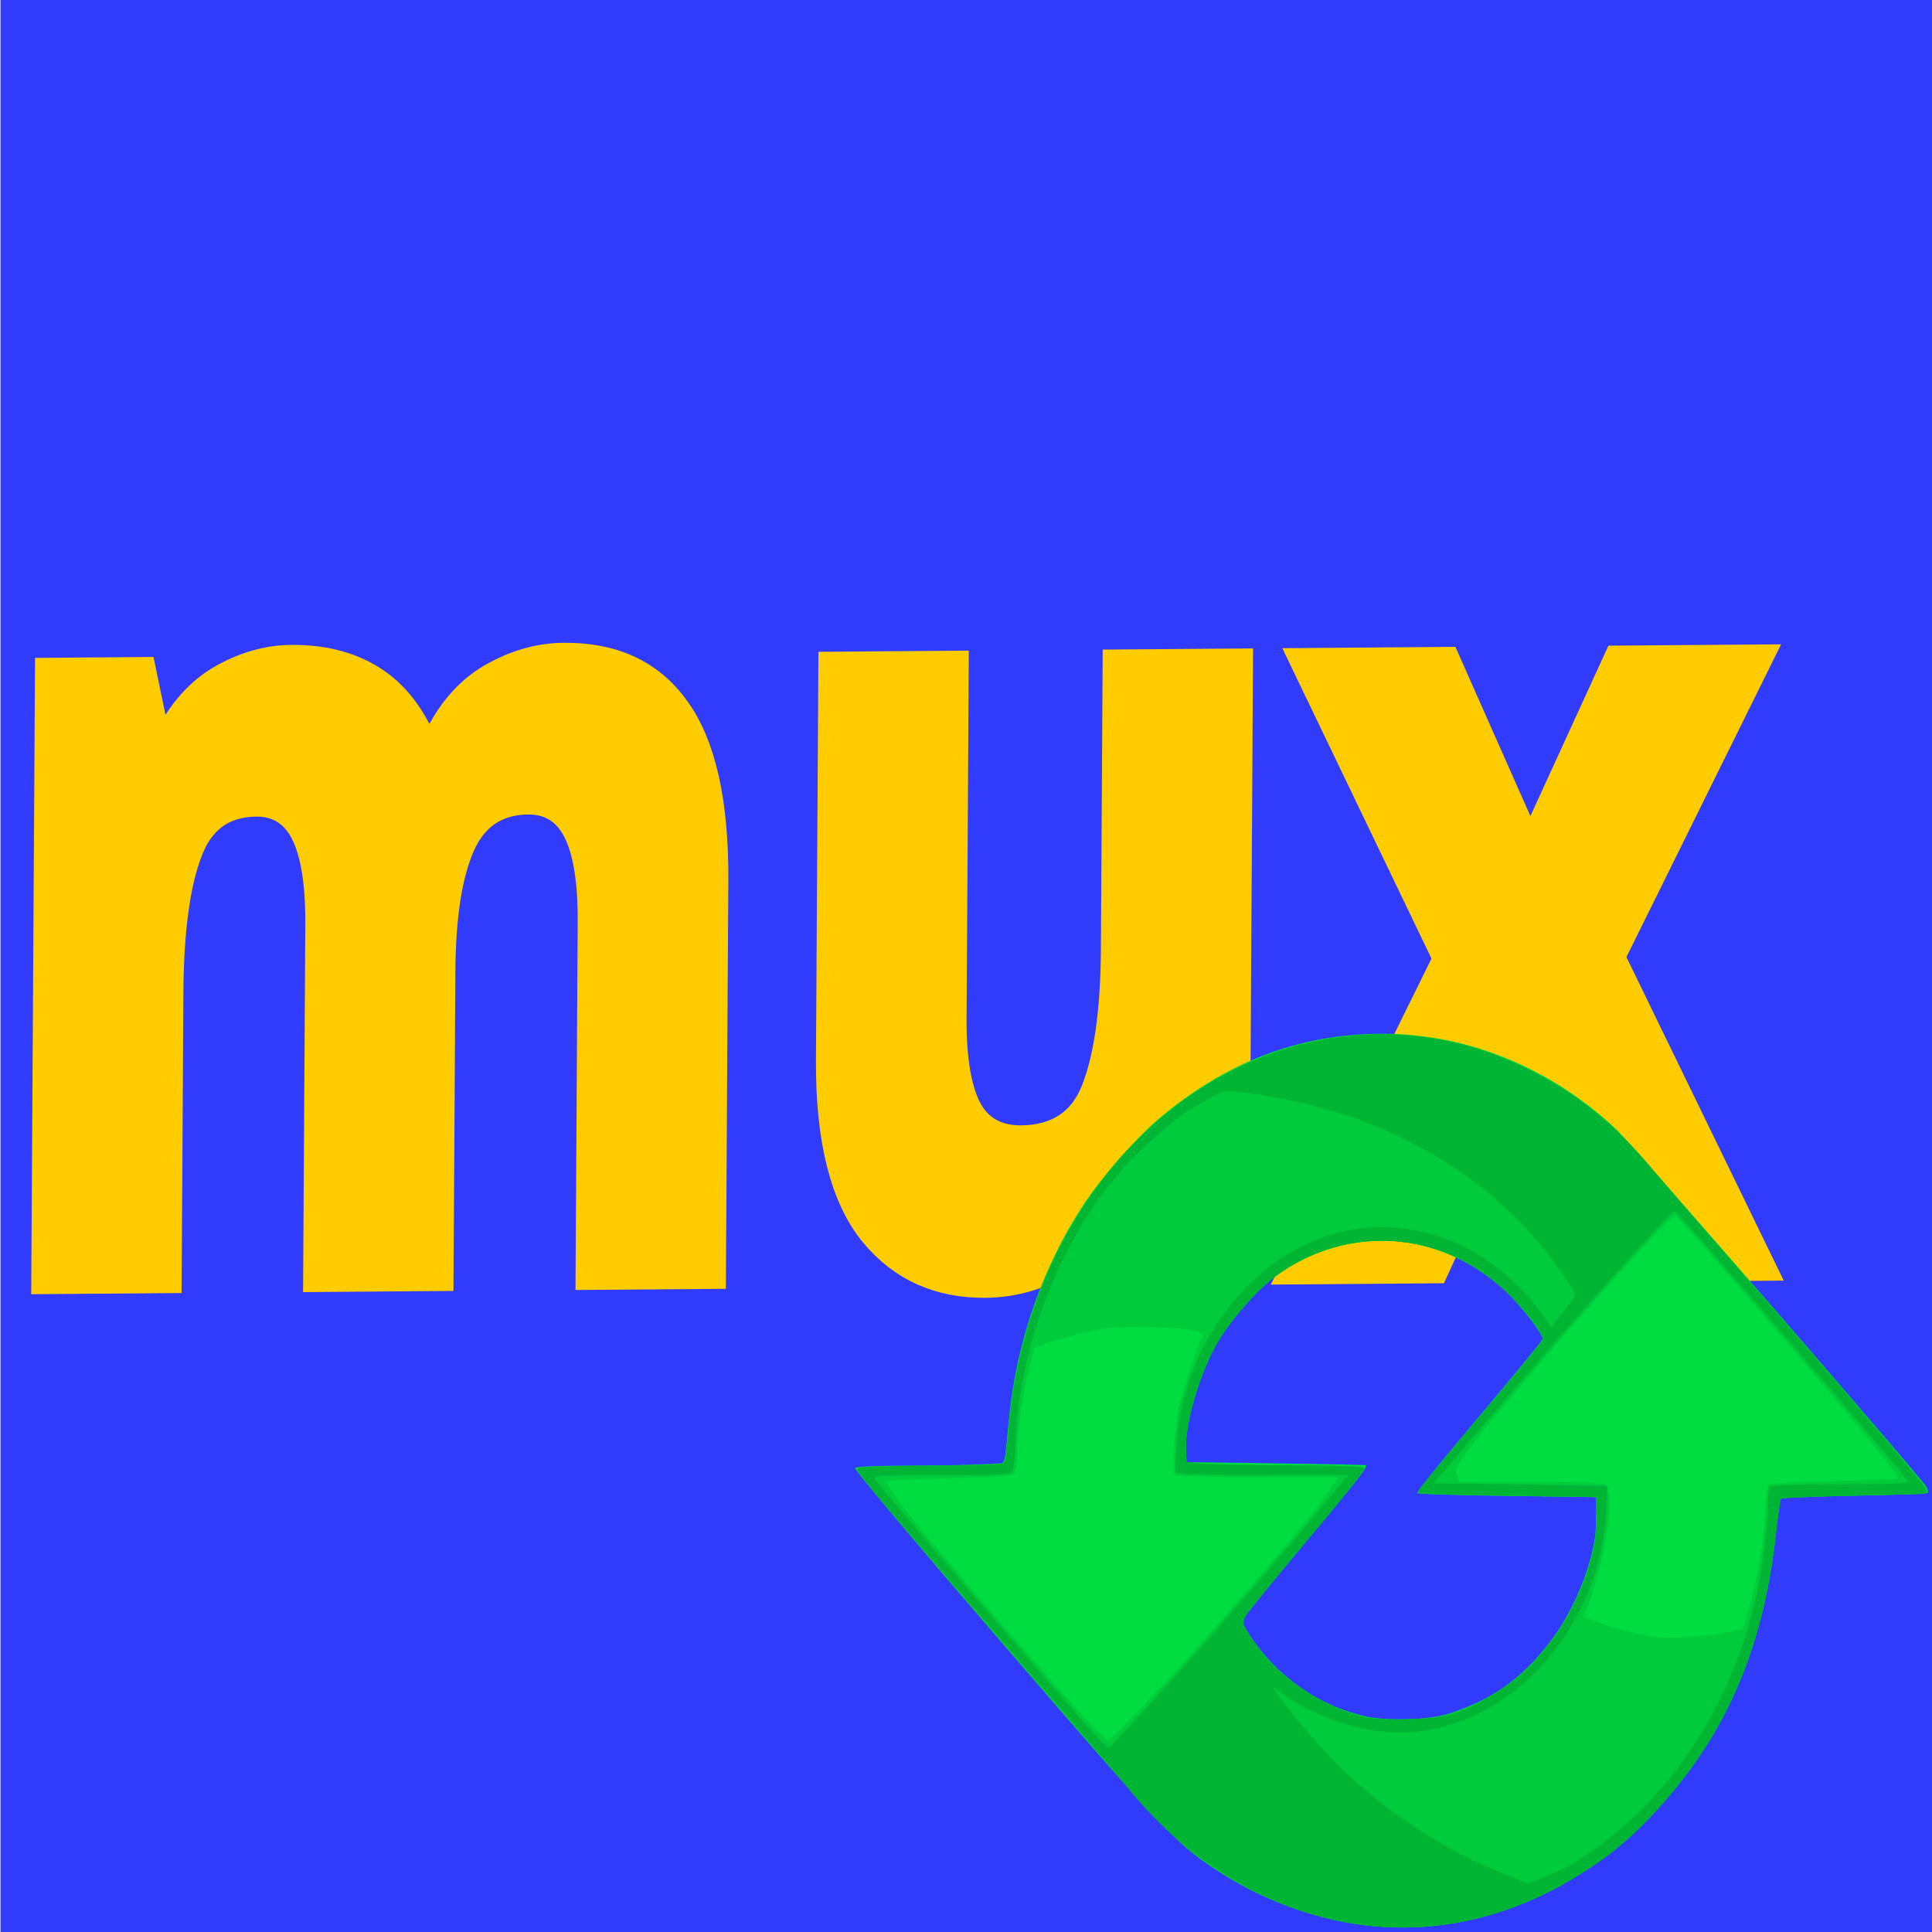
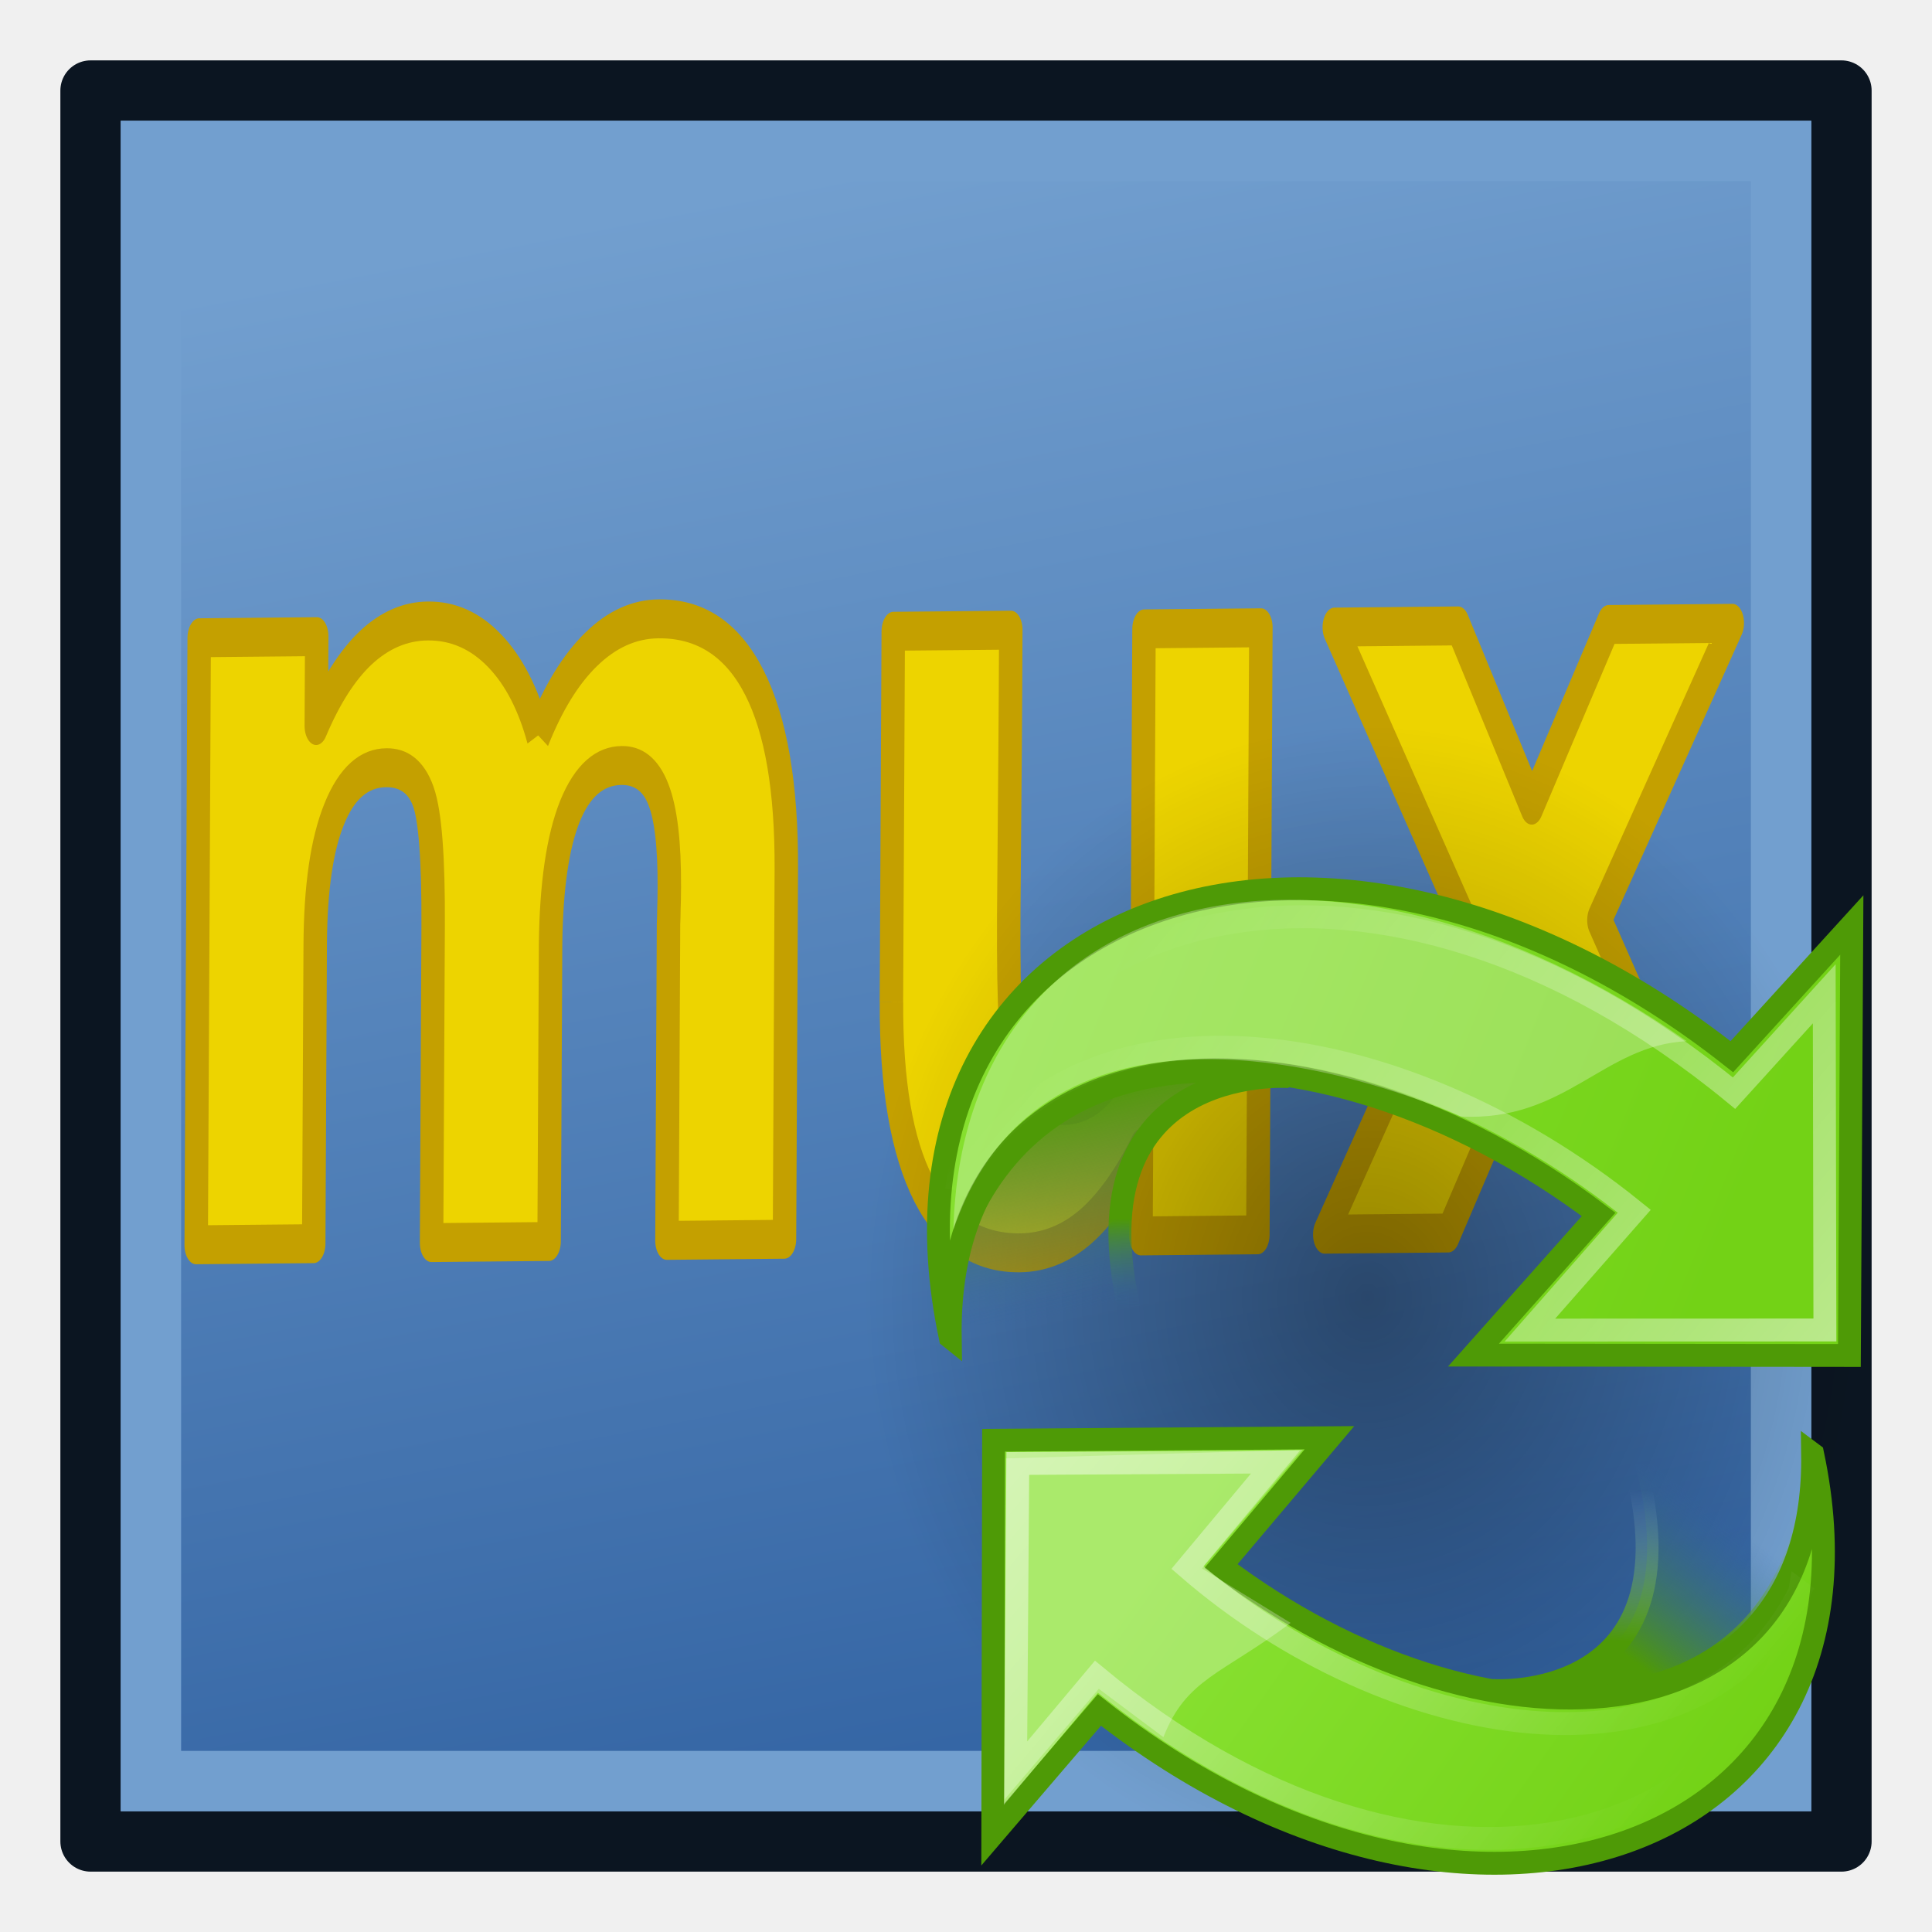
- <svg xmlns="http://www.w3.org/2000/svg" xmlns:xlink="http://www.w3.org/1999/xlink" width="48px" height="48px" id="svg3049" version="1.1">
+ <svg xmlns="http://www.w3.org/2000/svg" xmlns:xlink="http://www.w3.org/1999/xlink" width="64" height="64" id="svg3049" version="1.1">
  <defs id="defs3051">
+     <linearGradient id="linearGradient3812">
+       <stop style="stop-color:#3465a4;stop-opacity:1" offset="0" id="stop3814" />
+       <stop style="stop-color:#729fcf;stop-opacity:1" offset="1" id="stop3816" />
+     </linearGradient>
    <linearGradient id="linearGradient3796">
      <stop style="stop-color:#002eff;stop-opacity:1;" offset="0" id="stop3798" />
      <stop style="stop-color:#000000;stop-opacity:1;" offset="1" id="stop3800" />
    </linearGradient>
    <linearGradient xlink:href="#linearGradient3796-9" id="linearGradient3802-4" x1="1.071" y1="14" x2="23.786" y2="14" gradientUnits="userSpaceOnUse" gradientTransform="matrix(1.14415,0,0,1.145387,-1.732222,-3.821136)" />
    <linearGradient id="linearGradient3796-9">
      <stop style="stop-color:#002eff;stop-opacity:1;" offset="0" id="stop3798-8" />
      <stop style="stop-color:#000000;stop-opacity:1;" offset="1" id="stop3800-6" />
    </linearGradient>
    <linearGradient y2="14" x2="23.786" y1="14" x1="1.071" gradientTransform="matrix(1.14415,0,0,1.145387,-0.9344351,18.96458)" gradientUnits="userSpaceOnUse" id="linearGradient3819" xlink:href="#linearGradient3796-9" />
    <linearGradient xlink:href="#linearGradient3796-3" id="linearGradient3802-3" x1="1.071" y1="14" x2="23.786" y2="14" gradientUnits="userSpaceOnUse" gradientTransform="matrix(1.14415,0,0,1.145387,-1.732222,-3.821136)" />
    <linearGradient id="linearGradient3796-3">
      <stop style="stop-color:#002eff;stop-opacity:1;" offset="0" id="stop3798-1" />
      <stop style="stop-color:#000000;stop-opacity:1;" offset="1" id="stop3800-1" />
    </linearGradient>
    <linearGradient y2="14" x2="23.786" y1="14" x1="1.071" gradientTransform="matrix(1.14415,0,0,1.145387,-1.791579,20.25029)" gradientUnits="userSpaceOnUse" id="linearGradient3853-7" xlink:href="#linearGradient3796-3-7" />
    <linearGradient id="linearGradient3796-3-7">
      <stop style="stop-color:#002eff;stop-opacity:1;" offset="0" id="stop3798-1-9" />
      <stop style="stop-color:#000000;stop-opacity:1;" offset="1" id="stop3800-1-9" />
    </linearGradient>
+     <linearGradient xlink:href="#linearGradient3812" id="linearGradient3818" x1="33.004" y1="44.47" x2="23.004" y2="-7.53" gradientUnits="userSpaceOnUse" />
+     <linearGradient xlink:href="#linearGradient2847" id="linearGradient3982" gradientUnits="userSpaceOnUse" gradientTransform="translate(-63.7824,5.304921)" x1="13.479" y1="10.612" x2="15.419" y2="19.115" />
+     <linearGradient id="linearGradient2847">
+       <stop id="stop2849" offset="0" style="stop-color:#4e9a06;stop-opacity:1" />
+       <stop id="stop2851" offset="1" style="stop-color:#3465a4;stop-opacity:0;" />
+     </linearGradient>
+     <linearGradient xlink:href="#linearGradient2847" id="linearGradient3984" gradientUnits="userSpaceOnUse" gradientTransform="matrix(-1,0,0,-1,-16.7199,51.42992)" x1="37.128" y1="29.73" x2="37.065" y2="26.194" />
+     <linearGradient xlink:href="#linearGradient2380" id="linearGradient3988" gradientUnits="userSpaceOnUse" x1="62.514" y1="36.061" x2="15.985" y2="20.609" />
+     <linearGradient id="linearGradient2380">
+       <stop id="stop2382" offset="0" style="stop-color:#b9cfe7;stop-opacity:1" />
+       <stop id="stop2384" offset="1" style="stop-color:#729fcf;stop-opacity:1" />
+     </linearGradient>
+     <linearGradient xlink:href="#linearGradient3945" id="linearGradient3986" gradientUnits="userSpaceOnUse" x1="62.514" y1="36.061" x2="15.985" y2="20.609" />
+     <linearGradient id="linearGradient3945">
+       <stop style="stop-color:#8ae234;stop-opacity:1" offset="0" id="stop3947" />
+       <stop style="stop-color:#73d216;stop-opacity:1" offset="1" id="stop3949" />
+     </linearGradient>
+     <linearGradient xlink:href="#linearGradient2797" id="linearGradient3990" gradientUnits="userSpaceOnUse" x1="5.965" y1="26.048" x2="52.854" y2="26.048" />
+     <linearGradient id="linearGradient2797">
+       <stop id="stop2799" offset="0" style="stop-color:#ffffff;stop-opacity:1;" />
+       <stop id="stop2801" offset="1" style="stop-color:#ffffff;stop-opacity:0;" />
+     </linearGradient>
+     <radialGradient xlink:href="#linearGradient8662" id="radialGradient3968" gradientUnits="userSpaceOnUse" gradientTransform="matrix(1,0,0,0.536723,0,16.87306)" cx="24.837" cy="36.421" fx="24.837" fy="36.421" r="15.645" />
+     <linearGradient id="linearGradient8662">
+       <stop id="stop8664" offset="0" style="stop-color:#000000;stop-opacity:1;" />
+       <stop id="stop8666" offset="1" style="stop-color:#000000;stop-opacity:0;" />
+     </linearGradient>
+     <linearGradient xlink:href="#linearGradient2847" id="linearGradient3970" gradientUnits="userSpaceOnUse" gradientTransform="translate(-64.24781,5.582514)" x1="32.648" y1="30.749" x2="37.124" y2="24.842" />
+     <linearGradient xlink:href="#linearGradient2682" id="linearGradient3972" gradientUnits="userSpaceOnUse" gradientTransform="translate(-64.24781,5.582514)" x1="36.714" y1="31.456" x2="37.124" y2="24.842" />
+     <linearGradient id="linearGradient2682">
+       <stop id="stop2684" offset="0" style="stop-color:#4e9a06;stop-opacity:1" />
+       <stop id="stop2686" offset="1" style="stop-color:#89aedc;stop-opacity:0;" />
+     </linearGradient>
+     <linearGradient xlink:href="#linearGradient2402" id="linearGradient3976" gradientUnits="userSpaceOnUse" x1="18.936" y1="23.668" x2="53.589" y2="26.649" />
+     <linearGradient id="linearGradient2402">
+       <stop id="stop2404" offset="0" style="stop-color:#729fcf;stop-opacity:1;" />
+       <stop id="stop2406" offset="1" style="stop-color:#528ac5;stop-opacity:1;" />
+     </linearGradient>
+     <linearGradient xlink:href="#linearGradient2871" id="linearGradient3978" gradientUnits="userSpaceOnUse" x1="46.835" y1="45.264" x2="45.38" y2="50.94" />
+     <linearGradient id="linearGradient2871">
+       <stop id="stop2873" offset="0" style="stop-color:#3465a4;stop-opacity:1;" />
+       <stop id="stop2875" offset="1" style="stop-color:#3465a4;stop-opacity:1" />
+     </linearGradient>
+     <linearGradient xlink:href="#linearGradient3945" id="linearGradient3974" gradientUnits="userSpaceOnUse" x1="18.936" y1="23.668" x2="53.589" y2="26.649" />
+     <linearGradient id="linearGradient3141">
+       <stop style="stop-color:#8ae234;stop-opacity:1" offset="0" id="stop3143" />
+       <stop style="stop-color:#73d216;stop-opacity:1" offset="1" id="stop3145" />
+     </linearGradient>
+     <linearGradient xlink:href="#linearGradient2797" id="linearGradient3980" gradientUnits="userSpaceOnUse" x1="5.965" y1="26.048" x2="52.854" y2="26.048" />
  </defs>
-   <g id="layer1">
-     <rect style="opacity:0.8;fill:#000eff;fill-opacity:1;stroke:#000eff;stroke-width:3.982;stroke-linecap:butt;stroke-miterlimit:4;stroke-opacity:1;stroke-dasharray:none;stroke-dashoffset:0" id="rect2990-5" width="44.436" height="44.511" x="2.004" y="1.959" />
-     <text xml:space="preserve" style="font-size:35.332px;font-style:normal;font-weight:bold;line-height:125%;letter-spacing:0px;word-spacing:0px;fill:#ffcc00;fill-opacity:1;stroke:#ffcc00;stroke-width:0.903;font-family:Sans;-inkscape-font-specification:Sans Bold" x="-0.232" y="27.131" id="text3001" transform="matrix(0.857711,-0.0066609,-0.00704276,1.165949,0,0)">
-       <tspan id="tspan3003" x="-0.232" y="27.131" style="font-size:23.186px;fill:#ffcc00;stroke:#ffcc00;stroke-width:0.903">mux</tspan>
-     </text>
-     <g transform="matrix(0.5838126,0,0,0.579026,20.64839,25.39991)" id="g3037">
-       <path style="fill:#00dd41" d="M 22.697,38.738 C 20.517,38.471 18.254,37.616 16.354,36.341 14.633,35.187 14.163,34.684 7.404,26.776 3.63,22.36 0.988,19.195 1.023,19.13 c 0.041,-0.077 0.916,-0.111 2.894,-0.112 1.56,-6.01e-4 2.978,-0.029 3.153,-0.062 0.356,-0.069 0.305,0.126 0.493,-1.884 0.317,-3.398 1.468,-6.694 3.289,-9.418 0.677,-1.013 2.197,-2.751 3.036,-3.472 2.884,-2.478 6.045,-3.697 9.567,-3.692 3.628,0.006 7.109,1.432 9.922,4.063 0.628,0.588 13.11,15.096 13.25,15.401 0.046,0.101 0.062,0.21 0.035,0.241 -0.027,0.032 -1.43,0.084 -3.119,0.117 -1.688,0.033 -3.094,0.088 -3.124,0.123 -0.03,0.035 -0.129,0.734 -0.219,1.553 -0.531,4.802 -2.055,8.424 -4.882,11.606 -1.255,1.412 -2.284,2.269 -3.832,3.192 -2.772,1.652 -5.782,2.32 -8.789,1.952 z m 3.622,-9.084 c 1.729,-0.567 2.985,-1.435 4.104,-2.838 1.336,-1.674 2.247,-4.159 2.16,-5.894 l -0.027,-0.551 -3.774,-0.05 c -2.076,-0.028 -3.801,-0.082 -3.834,-0.121 -0.033,-0.039 1.155,-1.525 2.642,-3.302 1.486,-1.777 2.702,-3.272 2.702,-3.322 0,-0.217 -0.954,-1.445 -1.58,-2.034 -2.795,-2.627 -6.705,-2.899 -9.761,-0.679 -0.852,0.619 -2.09,2.068 -2.614,3.06 -0.745,1.41 -1.302,3.439 -1.237,4.506 l 0.027,0.439 3.802,0.055 c 2.091,0.03 3.812,0.064 3.824,0.075 0.088,0.084 -0.281,0.559 -2.627,3.386 -1.457,1.755 -2.648,3.237 -2.648,3.293 0.002,0.249 0.917,1.498 1.498,2.046 1.097,1.035 2.209,1.655 3.628,2.024 0.954,0.248 2.817,0.201 3.717,-0.094 z" id="path3043" />
-       <path style="fill:#00cb3a" d="m 22.697,38.738 c -2.179,-0.267 -4.443,-1.123 -6.343,-2.397 -1.704,-1.143 -2.184,-1.657 -8.897,-9.513 -3.638,-4.258 -6.388,-7.552 -6.367,-7.627 0.03,-0.104 0.679,-0.142 3.121,-0.182 1.696,-0.028 3.11,-0.081 3.142,-0.119 0.032,-0.038 0.108,-0.624 0.169,-1.302 C 7.723,15.35 8.059,13.779 8.738,11.9 11.321,4.759 17.443,0.211 24.055,0.521 c 1.565,0.073 2.891,0.355 4.351,0.926 1.879,0.734 3.129,1.501 4.699,2.881 0.972,0.855 13.508,15.443 13.507,15.719 -2.56e-4,0.096 -0.068,0.18 -0.15,0.187 -0.082,0.006 -1.463,0.04 -3.069,0.075 -1.606,0.035 -2.944,0.093 -2.974,0.128 -0.03,0.035 -0.129,0.734 -0.219,1.553 -0.531,4.802 -2.055,8.424 -4.882,11.606 -1.255,1.412 -2.284,2.269 -3.832,3.192 -2.772,1.652 -5.782,2.32 -8.789,1.952 z M 15.014,27.446 c 2.178,-2.4 5.557,-6.424 6.213,-7.399 l 0.354,-0.526 -3.313,-0.001 c -1.822,-8.01e-4 -3.404,-0.03 -3.516,-0.065 -0.203,-0.064 -0.203,-0.068 -0.156,-1.176 0.028,-0.663 0.12,-1.415 0.228,-1.863 0.212,-0.885 0.845,-2.783 0.953,-2.862 0.377,-0.273 -0.807,-0.492 -2.616,-0.483 -1.225,0.006 -1.62,0.048 -2.521,0.27 -0.587,0.145 -1.275,0.346 -1.528,0.448 L 8.651,13.973 8.41,14.895 c -0.261,0.999 -0.504,2.784 -0.504,3.709 0,0.318 -0.048,0.649 -0.107,0.736 -0.091,0.135 -0.49,0.166 -2.741,0.219 -1.449,0.034 -2.669,0.086 -2.712,0.117 -0.043,0.031 0.321,0.583 0.808,1.228 1.089,1.442 7.353,8.727 8.092,9.412 l 0.538,0.498 0.534,-0.492 c 0.294,-0.271 1.507,-1.564 2.696,-2.875 z m 11.518,2.159 c 1.594,-0.559 2.748,-1.383 3.854,-2.752 0.876,-1.085 1.454,-2.192 1.854,-3.55 0.26,-0.882 0.303,-1.163 0.309,-1.98 l 0.007,-0.952 -3.589,-0.061 c -4.225,-0.072 -3.973,-0.059 -3.973,-0.206 0,-0.064 1.192,-1.526 2.649,-3.248 1.457,-1.722 2.649,-3.185 2.649,-3.251 0,-0.242 -0.917,-1.439 -1.58,-2.062 -2.795,-2.627 -6.705,-2.899 -9.761,-0.679 -0.852,0.619 -2.09,2.068 -2.614,3.06 -0.745,1.41 -1.302,3.439 -1.237,4.506 l 0.027,0.439 0.897,0.063 c 0.493,0.035 2.195,0.068 3.781,0.075 2.377,0.01 2.884,0.036 2.884,0.149 0,0.075 -1.173,1.551 -2.606,3.279 -1.433,1.728 -2.606,3.188 -2.605,3.244 4.27e-4,0.056 0.195,0.406 0.433,0.777 0.765,1.195 2.281,2.426 3.667,2.98 1.031,0.412 1.589,0.499 2.948,0.461 1.065,-0.03 1.404,-0.079 2.008,-0.291 z m 11.541,-3.422 0.732,-0.171 0.312,-1.117 c 0.36,-1.29 0.552,-2.492 0.63,-3.947 0.03,-0.565 0.097,-1.066 0.149,-1.113 0.052,-0.047 1.302,-0.115 2.779,-0.15 1.477,-0.035 2.703,-0.086 2.725,-0.112 0.078,-0.092 -1.688,-2.257 -5.497,-6.738 -2.119,-2.493 -3.916,-4.533 -3.993,-4.533 -0.28,0 -6.417,6.964 -8.356,9.484 -0.993,1.29 -1.014,1.327 -0.925,1.628 l 0.092,0.308 3.03,0 c 1.926,0 3.091,0.038 3.196,0.104 0.339,0.213 0.168,2.131 -0.357,4.003 -0.147,0.523 -0.337,1.114 -0.423,1.312 l -0.156,0.36 0.7,0.267 c 0.608,0.232 1.422,0.444 2.323,0.604 0.513,0.091 2.325,-0.021 3.039,-0.188 z" id="path3041" />
-       <path style="fill:#01b534" d="M 22.697,38.738 C 20.771,38.502 18.932,37.857 17.136,36.787 15.316,35.702 13.799,34.356 12.452,32.629 12.178,32.279 10.041,29.763 7.702,27.039 1.395,19.693 1.009,19.227 1.158,19.116 c 0.072,-0.053 1.417,-0.094 3.128,-0.095 2.3,-0.001 3.02,-0.031 3.082,-0.127 0.045,-0.069 0.127,-0.687 0.183,-1.374 C 8.461,6.378 17.336,-1.343 26.661,0.896 c 1.196,0.287 2.471,0.803 3.691,1.492 1.774,1.002 3.084,2.103 4.469,3.754 0.446,0.532 2.484,2.915 4.528,5.294 5.676,6.606 7.263,8.496 7.263,8.647 0,0.087 -0.103,0.142 -0.278,0.149 -0.153,0.006 -1.534,0.04 -3.069,0.075 -1.535,0.035 -2.816,0.093 -2.846,0.128 -0.03,0.035 -0.129,0.734 -0.219,1.553 -0.531,4.802 -2.055,8.424 -4.882,11.606 -1.255,1.412 -2.284,2.269 -3.832,3.192 -2.772,1.652 -5.782,2.32 -8.789,1.952 z m 7.727,-2.101 c 0.907,-0.37 1.2,-0.538 2.212,-1.272 3.332,-2.416 5.794,-6.373 6.75,-10.849 0.254,-1.191 0.472,-2.956 0.474,-3.849 9.22e-4,-0.335 0.047,-0.66 0.104,-0.726 0.076,-0.089 0.858,-0.12 2.99,-0.12 1.918,0 2.888,-0.035 2.888,-0.103 0,-0.15 -9.812,-11.617 -9.941,-11.617 -0.167,0 -4.05,4.354 -7.314,8.201 l -2.943,3.469 3.67,0.053 c 2.018,0.029 3.685,0.063 3.703,0.075 0.019,0.012 0.013,0.439 -0.014,0.949 -0.185,3.603 -2.087,6.878 -4.959,8.54 -2.451,1.418 -5.003,1.444 -7.749,0.077 -0.399,-0.199 -0.897,-0.497 -1.107,-0.664 l -0.38,-0.303 0.205,0.337 c 0.36,0.592 1.811,2.306 2.649,3.129 2.005,1.968 4.528,3.61 7.134,4.643 0.47,0.186 0.856,0.339 0.858,0.34 0.002,9.02e-4 0.348,-0.139 0.769,-0.31 z M 14.676,28.012 c 1.517,-1.693 3.789,-4.318 5.05,-5.835 l 2.292,-2.757 -3.414,0 c -1.878,0 -3.539,-0.029 -3.693,-0.065 l -0.279,-0.065 0.05,-1.011 c 0.222,-4.492 3.338,-8.52 7.216,-9.33 3.144,-0.657 6.326,0.725 8.428,3.661 l 0.323,0.451 0.505,-0.64 c 0.278,-0.352 0.504,-0.69 0.503,-0.751 C 31.653,11.472 30.506,9.879 29.793,9.081 26.869,5.806 22.71,3.71 17.828,3.051 16.649,2.891 16.814,2.851 15.442,3.636 14.828,3.987 13.362,5.242 12.599,6.071 9.9,9.001 8.049,13.618 7.851,17.918 c -0.029,0.634 -0.088,1.231 -0.13,1.327 -0.071,0.162 -0.301,0.175 -2.979,0.175 -2.27,0 -2.902,0.027 -2.902,0.126 0,0.069 1.721,2.132 3.824,4.585 5.065,5.907 6.061,7.037 6.166,6.994 0.049,-0.019 1.33,-1.42 2.846,-3.113 z m 11.857,1.633 c 0.977,-0.33 2.263,-1.114 3.051,-1.857 1.784,-1.684 3.071,-4.551 2.998,-6.68 l -0.025,-0.736 -3.418,-0.062 c -4.363,-0.079 -4.144,-0.068 -4.144,-0.206 0,-0.064 1.192,-1.523 2.649,-3.242 1.457,-1.718 2.649,-3.189 2.649,-3.269 0,-0.437 -1.519,-2.155 -2.521,-2.85 -2.697,-1.873 -6.141,-1.826 -8.821,0.121 -0.852,0.619 -2.09,2.068 -2.614,3.06 -0.745,1.41 -1.302,3.439 -1.237,4.506 l 0.027,0.439 0.598,0.063 c 0.329,0.034 2.03,0.068 3.781,0.075 2.12,0.008 3.183,0.047 3.183,0.116 0,0.119 -1.419,1.939 -2.263,2.902 -0.314,0.358 -1.111,1.318 -1.773,2.132 -1.379,1.699 -1.333,1.471 -0.53,2.612 0.977,1.388 2.696,2.545 4.489,3.02 0.839,0.222 3.082,0.14 3.921,-0.144 z" id="path3039" />
+   <g id="layer1" transform="translate(0,16)">
+     <g id="g3003" transform="translate(2.99589,-2.469708)">
+       <rect y="-10.53" x="0.004" height="58" width="58" id="rect2990-5" style="opacity:1;fill:#729fcf;fill-opacity:1;stroke:#0b1521;stroke-width:2;stroke-linecap:butt;stroke-miterlimit:4;stroke-opacity:1;stroke-dasharray:none;stroke-dashoffset:0;stroke-linejoin:round" />
+       <rect y="-8.53" x="2.004" height="54" width="54" id="rect2990-5-6" style="fill:url(#linearGradient3818);fill-opacity:1;stroke:#729fcf;stroke-width:2;stroke-linecap:butt;stroke-linejoin:miter;stroke-miterlimit:4;stroke-opacity:1;stroke-dasharray:none;stroke-dashoffset:0" />
+       <g transform="matrix(0.9551942,-0.00905971,-0.0078432,1.585845,-6.134473,-13.71777)" style="font-size:35.332px;font-style:normal;font-weight:bold;line-height:125%;letter-spacing:0px;word-spacing:0px;fill:#edd400;fill-opacity:1;stroke:#c4a000;stroke-width:0.813;stroke-linejoin:round;font-family:Sans;-inkscape-font-specification:Sans Bold" id="text3001">
+         <path d="m 22.08,15.607 c 0.513,-0.785 1.121,-1.381 1.823,-1.789 0.709,-0.415 1.487,-0.623 2.332,-0.623 1.457,1.3e-5 2.566,0.449 3.329,1.347 0.762,0.898 1.143,2.204 1.143,3.917 l 0,7.721 -4.076,0 0,-6.612 c 0.007,-0.098 0.011,-0.2 0.011,-0.306 0.007,-0.106 0.011,-0.257 0.011,-0.453 -1.8e-5,-0.898 -0.132,-1.547 -0.396,-1.947 -0.264,-0.408 -0.691,-0.611 -1.279,-0.611 -0.77,10e-6 -1.366,0.317 -1.789,0.951 -0.415,0.634 -0.63,1.551 -0.645,2.751 l 0,6.227 -4.076,0 0,-6.612 c -10e-6,-1.404 -0.121,-2.306 -0.362,-2.706 -0.242,-0.408 -0.672,-0.611 -1.291,-0.611 -0.777,10e-6 -1.377,0.321 -1.8,0.962 -0.423,0.634 -0.634,1.544 -0.634,2.728 l 0,6.238 -4.076,0 0,-12.68 4.076,0 0,1.857 c 0.498,-0.717 1.068,-1.257 1.71,-1.619 0.649,-0.362 1.362,-0.543 2.14,-0.543 0.876,1.3e-5 1.649,0.211 2.321,0.634 0.672,0.423 1.181,1.015 1.528,1.777" style="font-size:23.186px;fill:#edd400;stroke:#c4a000;stroke-width:0.813;stroke-linejoin:round" id="path3821" />
+         <path d="m 34.375,21.245 0,-7.744 4.076,0 0,1.268 c -6e-6,0.687 -0.004,1.551 -0.011,2.593 -0.008,1.034 -0.011,1.725 -0.011,2.072 -6e-6,1.019 0.026,1.755 0.079,2.208 0.053,0.445 0.143,0.77 0.272,0.974 0.166,0.264 0.381,0.468 0.645,0.611 0.272,0.143 0.581,0.215 0.928,0.215 0.845,3e-6 1.51,-0.325 1.993,-0.974 0.483,-0.649 0.725,-1.551 0.725,-2.706 l 0,-6.261 4.053,0 0,12.68 -4.053,0 0,-1.834 c -0.611,0.74 -1.26,1.287 -1.947,1.642 -0.679,0.347 -1.43,0.521 -2.253,0.521 -1.464,-1e-6 -2.581,-0.449 -3.351,-1.347 -0.762,-0.898 -1.143,-2.204 -1.143,-3.917" style="font-size:23.186px;fill:#edd400;stroke:#c4a000;stroke-width:0.813;stroke-linejoin:round" id="path3823" />
+         <path d="m 54.244,19.694 -4.574,-6.193 4.291,0 2.593,3.759 2.627,-3.759 4.291,0 -4.574,6.17 4.8,6.51 -4.291,0 -2.853,-4.008 -2.819,4.008 -4.291,0 4.8,-6.487" style="font-size:23.186px;fill:#edd400;stroke:#c4a000;stroke-width:0.813;stroke-linejoin:round" id="path3825" />
+       </g>
+       <g style="stroke-width:1.329;stroke-miterlimit:4;stroke-dasharray:none" transform="matrix(0.7594946,0,0,0.7594946,73.71303,12.83422)" id="g3736">
+         <path transform="matrix(-1.405576,0,0,-2.979273,-6.446125,130.4118)" d="m 40.482,36.421 a 15.645,8.397 0 1 1 -31.289,0 15.645,8.397 0 1 1 31.289,0 z" id="path8660" style="opacity:0.383;color:#000000;fill:url(#radialGradient3968);fill-opacity:1;fill-rule:evenodd;stroke:none;stroke-width:1.088;marker:none;visibility:visible;display:inline;overflow:visible" />
+         <path id="path2839" d="m -35.873,39.02 c 0,0 8.938,0.625 6.188,-9.875 l 7.776,0 c 0,1.503 -0.588,11.875 -13.963,9.875 z" style="color:#000000;fill:url(#linearGradient3970);fill-opacity:1;fill-rule:nonzero;stroke:url(#linearGradient3972);stroke-width:0.998;stroke-linecap:butt;stroke-linejoin:miter;stroke-miterlimit:4;stroke-opacity:1;stroke-dasharray:none;stroke-dashoffset:0;marker:none;visibility:visible;display:block;overflow:visible" />
+         <g style="color:#000000;fill:url(#linearGradient3976);fill-opacity:1;fill-rule:nonzero;stroke:url(#linearGradient3978);stroke-width:1.317;stroke-linecap:butt;stroke-linejoin:miter;stroke-miterlimit:4;stroke-opacity:1;stroke-dasharray:none;stroke-dashoffset:0;marker:none;visibility:visible;display:block;overflow:visible" transform="matrix(0.579051,0.489228,0.489228,-0.579051,-72.16883,36.1185)" id="g2779">
+           <path style="color:#000000;fill:url(#linearGradient3974);fill-opacity:1;fill-rule:nonzero;stroke:#4e9a06;stroke-width:1.317;stroke-linecap:butt;stroke-linejoin:miter;stroke-miterlimit:4;stroke-opacity:1;stroke-dasharray:none;stroke-dashoffset:0;marker:none;visibility:visible;display:block;overflow:visible" d="M 44.307,50.23 C 62.821,35.819 49.665,13.412 22.462,12.498 L 22.399,3.069 7.794,20.424 22.462,33.006 c 0,0 0,-9.668 0,-9.668 18.83,0.999 32.982,14.072 21.844,26.892 z" id="path2781" />
+         </g>
+         <path style="opacity:0.272;color:#000000;fill:#ffffff;fill-opacity:1;fill-rule:nonzero;stroke:none;stroke-width:1.329;marker:none;visibility:visible;display:inline;overflow:visible" d="m -57.185,43.77 0.062,-14.875 12.938,-0.375 -4.389,5.179 3.867,2.373 c -3,2.25 -4.55,2.422 -5.55,4.985 l -2.817,-2.11 -4.112,4.824 z" id="path2791" />
+         <g id="g2793" transform="matrix(0.508536,0.429651,0.429651,-0.508536,-68.221,36.1237)" style="opacity:0.5;fill:none;stroke:#ffffff;stroke-width:1.499;stroke-miterlimit:4;stroke-opacity:1;stroke-dasharray:none">
+           <path id="path2795" d="M 51.09,45.944 C 60.21,30.724 46.632,12.201 19.485,11.949 L 19.513,3.703 6.534,19.297 19.368,30.269 c 0,0 0.056,-9.007 0.056,-9.007 17.528,-0.224 35.195,10.103 31.667,24.682 z" style="color:#000000;fill:none;stroke:url(#linearGradient3980);stroke-width:1.499;stroke-linecap:butt;stroke-linejoin:miter;stroke-miterlimit:4;stroke-opacity:1;stroke-dasharray:none;stroke-dashoffset:0;marker:none;visibility:visible;display:block;overflow:visible" />
+         </g>
+       </g>
+       <g style="stroke-width:1.213;stroke-miterlimit:4;stroke-dasharray:none" transform="matrix(0.8323264,0,0,0.8323264,76.39142,8.8217)" id="g3728">
+         <path style="color:#000000;fill:url(#linearGradient3982);fill-opacity:1;fill-rule:nonzero;stroke:url(#linearGradient3984);stroke-width:0.911;stroke-linecap:butt;stroke-linejoin:miter;stroke-miterlimit:4;stroke-opacity:1;stroke-dasharray:none;stroke-dashoffset:0;marker:none;visibility:visible;display:block;overflow:visible" d="m -44.095,15.992 c 0,0 -8.938,-0.625 -6.188,9.875 l -7.688,0 c 0,0 0.5,-11.875 13.875,-9.875 z" id="path2865" />
+         <g id="g1878" transform="matrix(-0.579051,-0.489228,-0.489228,0.579051,-7.331961,18.95388)" style="fill:url(#linearGradient3988);fill-opacity:1;stroke:#3465a4;stroke-width:1.201;stroke-miterlimit:4;stroke-opacity:1;stroke-dasharray:none">
+           <path id="path1880" d="M 44.307,50.23 C 62.821,35.819 49.665,13.412 22.462,12.498 L 22.114,3.152 7.625,20.497 22.714,33.219 c 0,0 -0.252,-9.881 -0.252,-9.881 18.83,0.999 32.982,14.072 21.844,26.892 z" style="color:#000000;fill:url(#linearGradient3986);fill-opacity:1;fill-rule:nonzero;stroke:#4e9a06;stroke-width:1.201;stroke-linecap:butt;stroke-linejoin:miter;stroke-miterlimit:4;stroke-opacity:1;stroke-dasharray:none;stroke-dashoffset:0;marker:none;visibility:visible;display:block;overflow:visible" />
+         </g>
+         <g style="opacity:0.5;fill:none;stroke:#ffffff;stroke-width:1.368;stroke-miterlimit:4;stroke-opacity:1;stroke-dasharray:none" transform="matrix(-0.508536,-0.429651,-0.429651,0.508536,-11.19881,18.94799)" id="g2805">
+           <path style="color:#000000;fill:none;stroke:url(#linearGradient3990);stroke-width:1.368;stroke-linecap:butt;stroke-linejoin:miter;stroke-miterlimit:4;stroke-opacity:1;stroke-dasharray:none;stroke-dashoffset:0;marker:none;visibility:visible;display:block;overflow:visible" d="M 51.39,46.506 C 60.51,31.286 47.051,12.432 19.628,12.07 L 19.343,4.051 6.341,19.379 19.809,30.765 c 0,0 -0.182,-9.453 -0.182,-9.453 18.245,0.382 34.784,10.925 31.763,25.195 z" id="path2807" />
+         </g>
+         <path style="opacity:0.272;color:#000000;fill:#ffffff;fill-opacity:1;fill-rule:nonzero;stroke:none;stroke-width:1.213;marker:none;visibility:visible;display:inline;overflow:visible" d="m -57.435,22.083 c 3.593,-10.441 16.444,-6.145 20.188,-4.5 4.175,0.211 5.675,-2.835 9,-3 -14.05,-9.79 -28.812,-6.5 -29.188,7.5 z" id="path2811" />
+       </g>
    </g>
  </g>
</svg>
